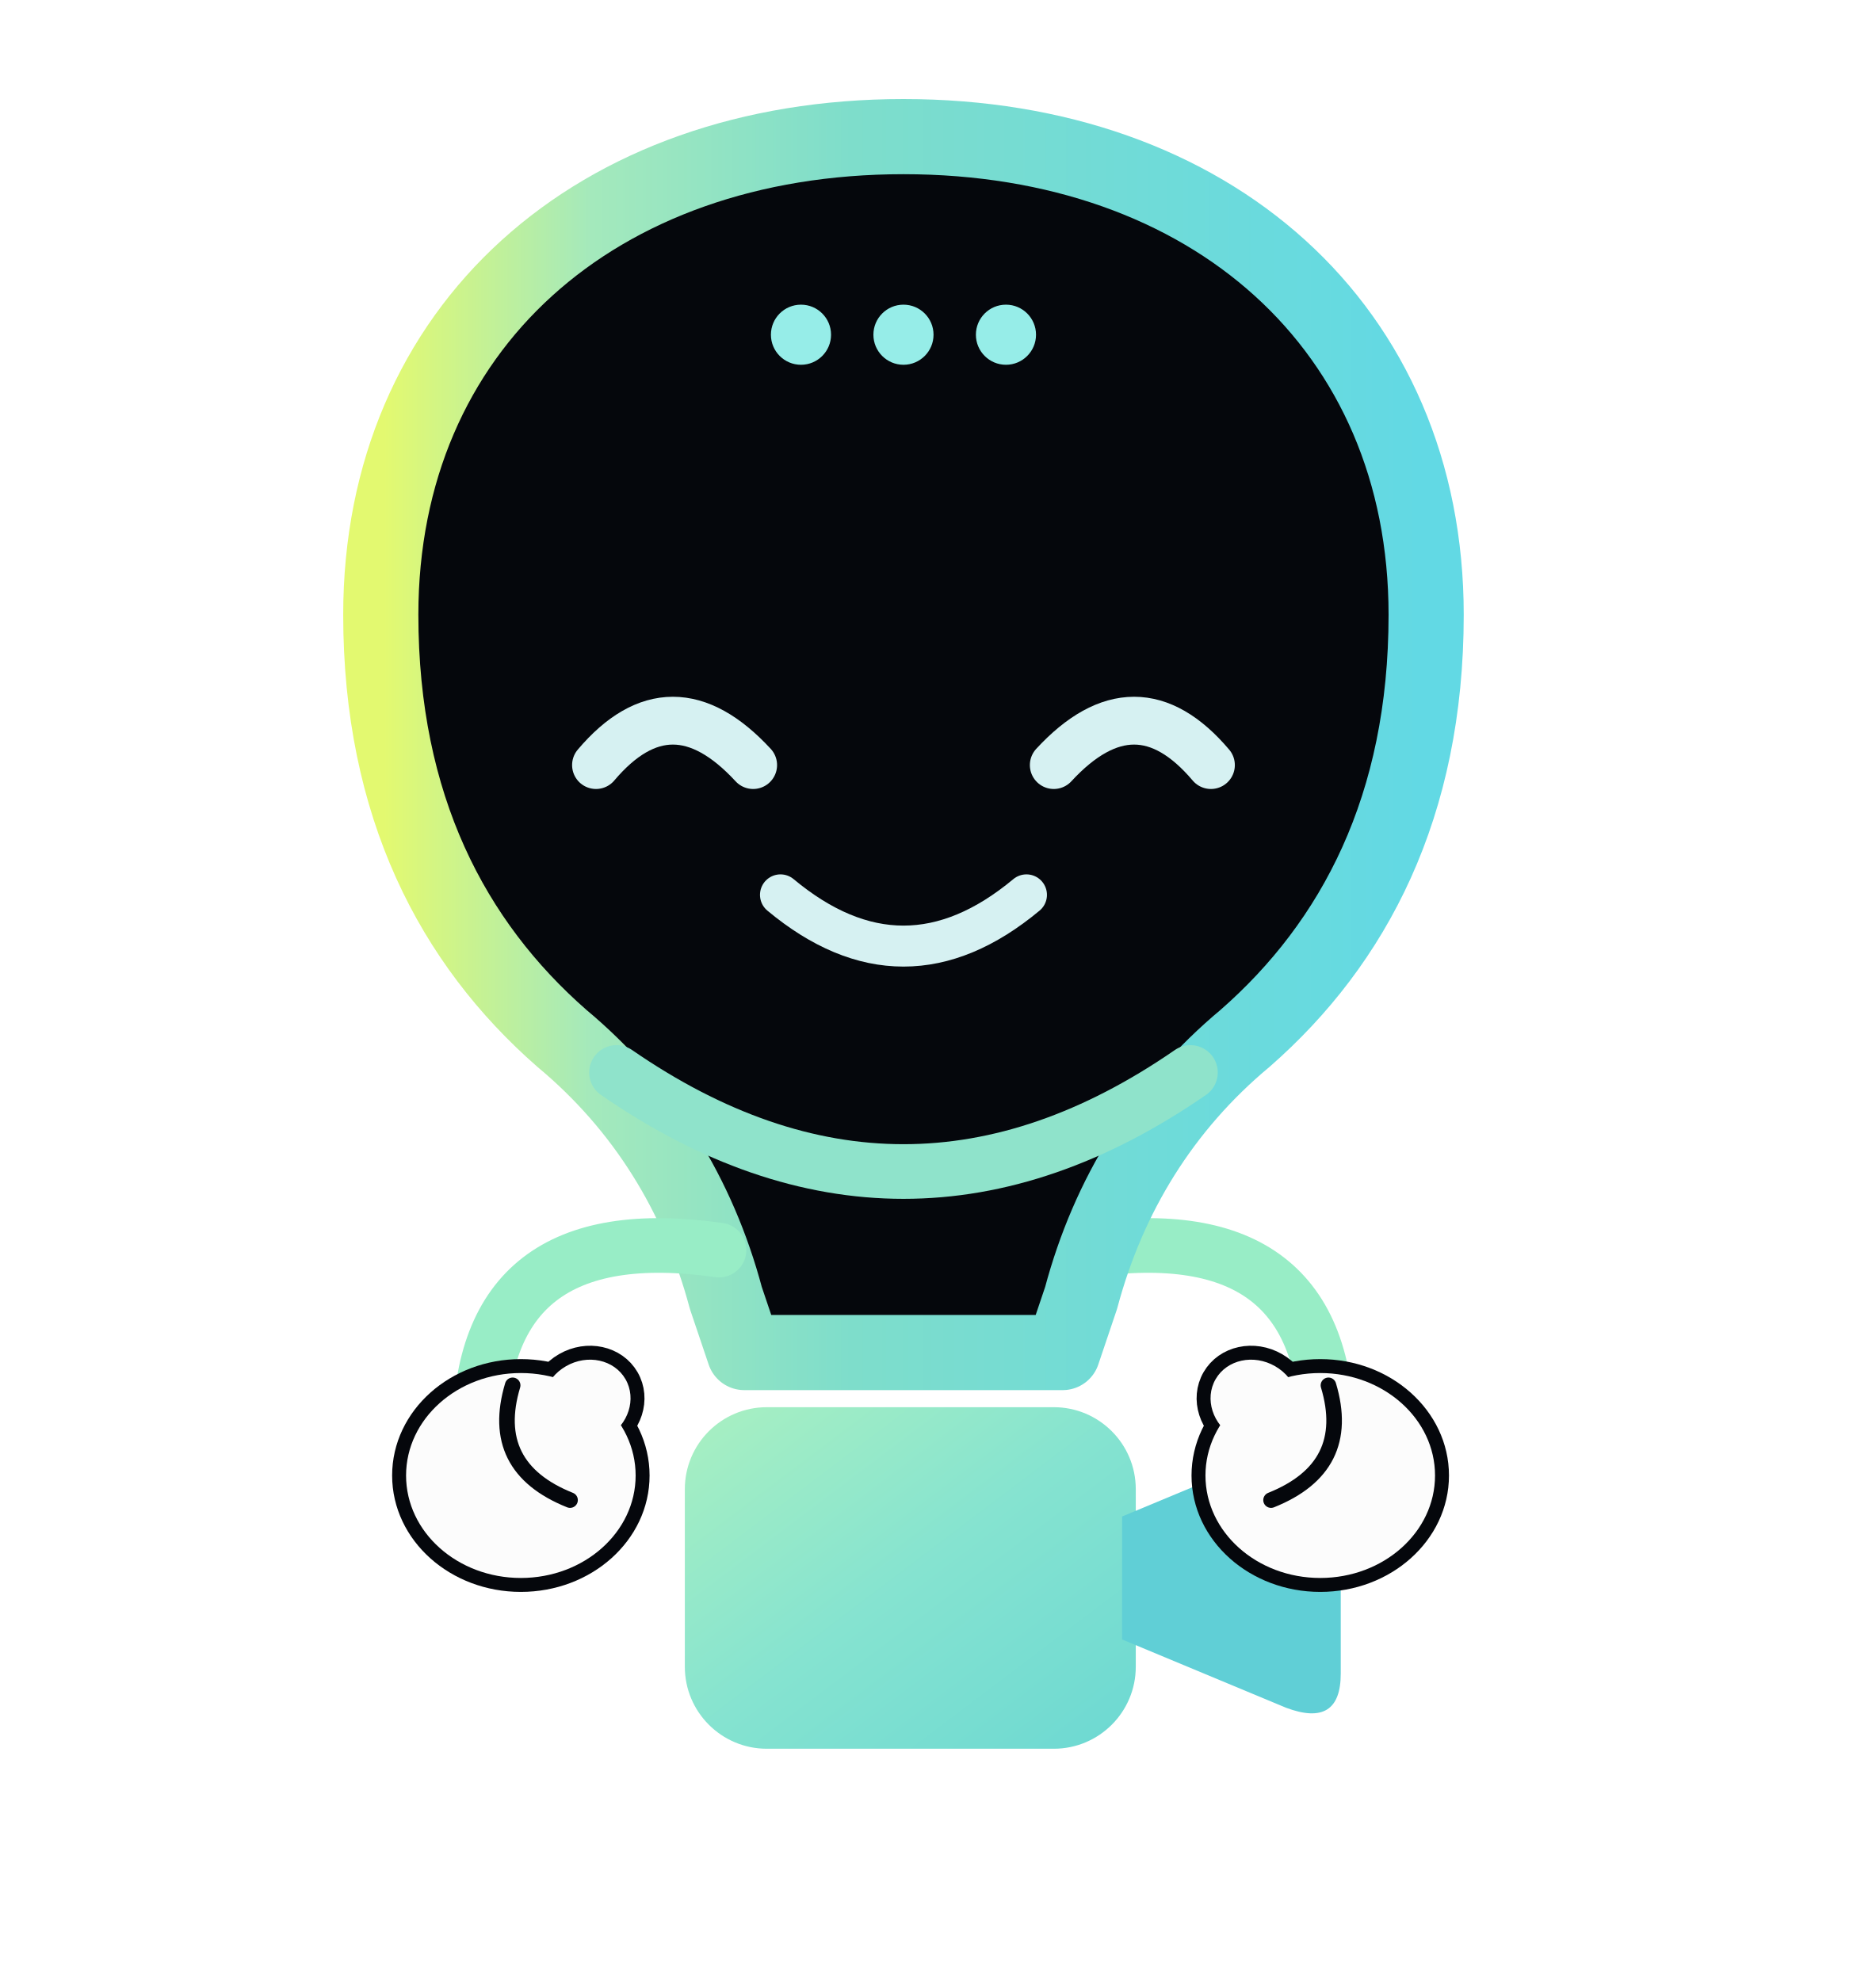
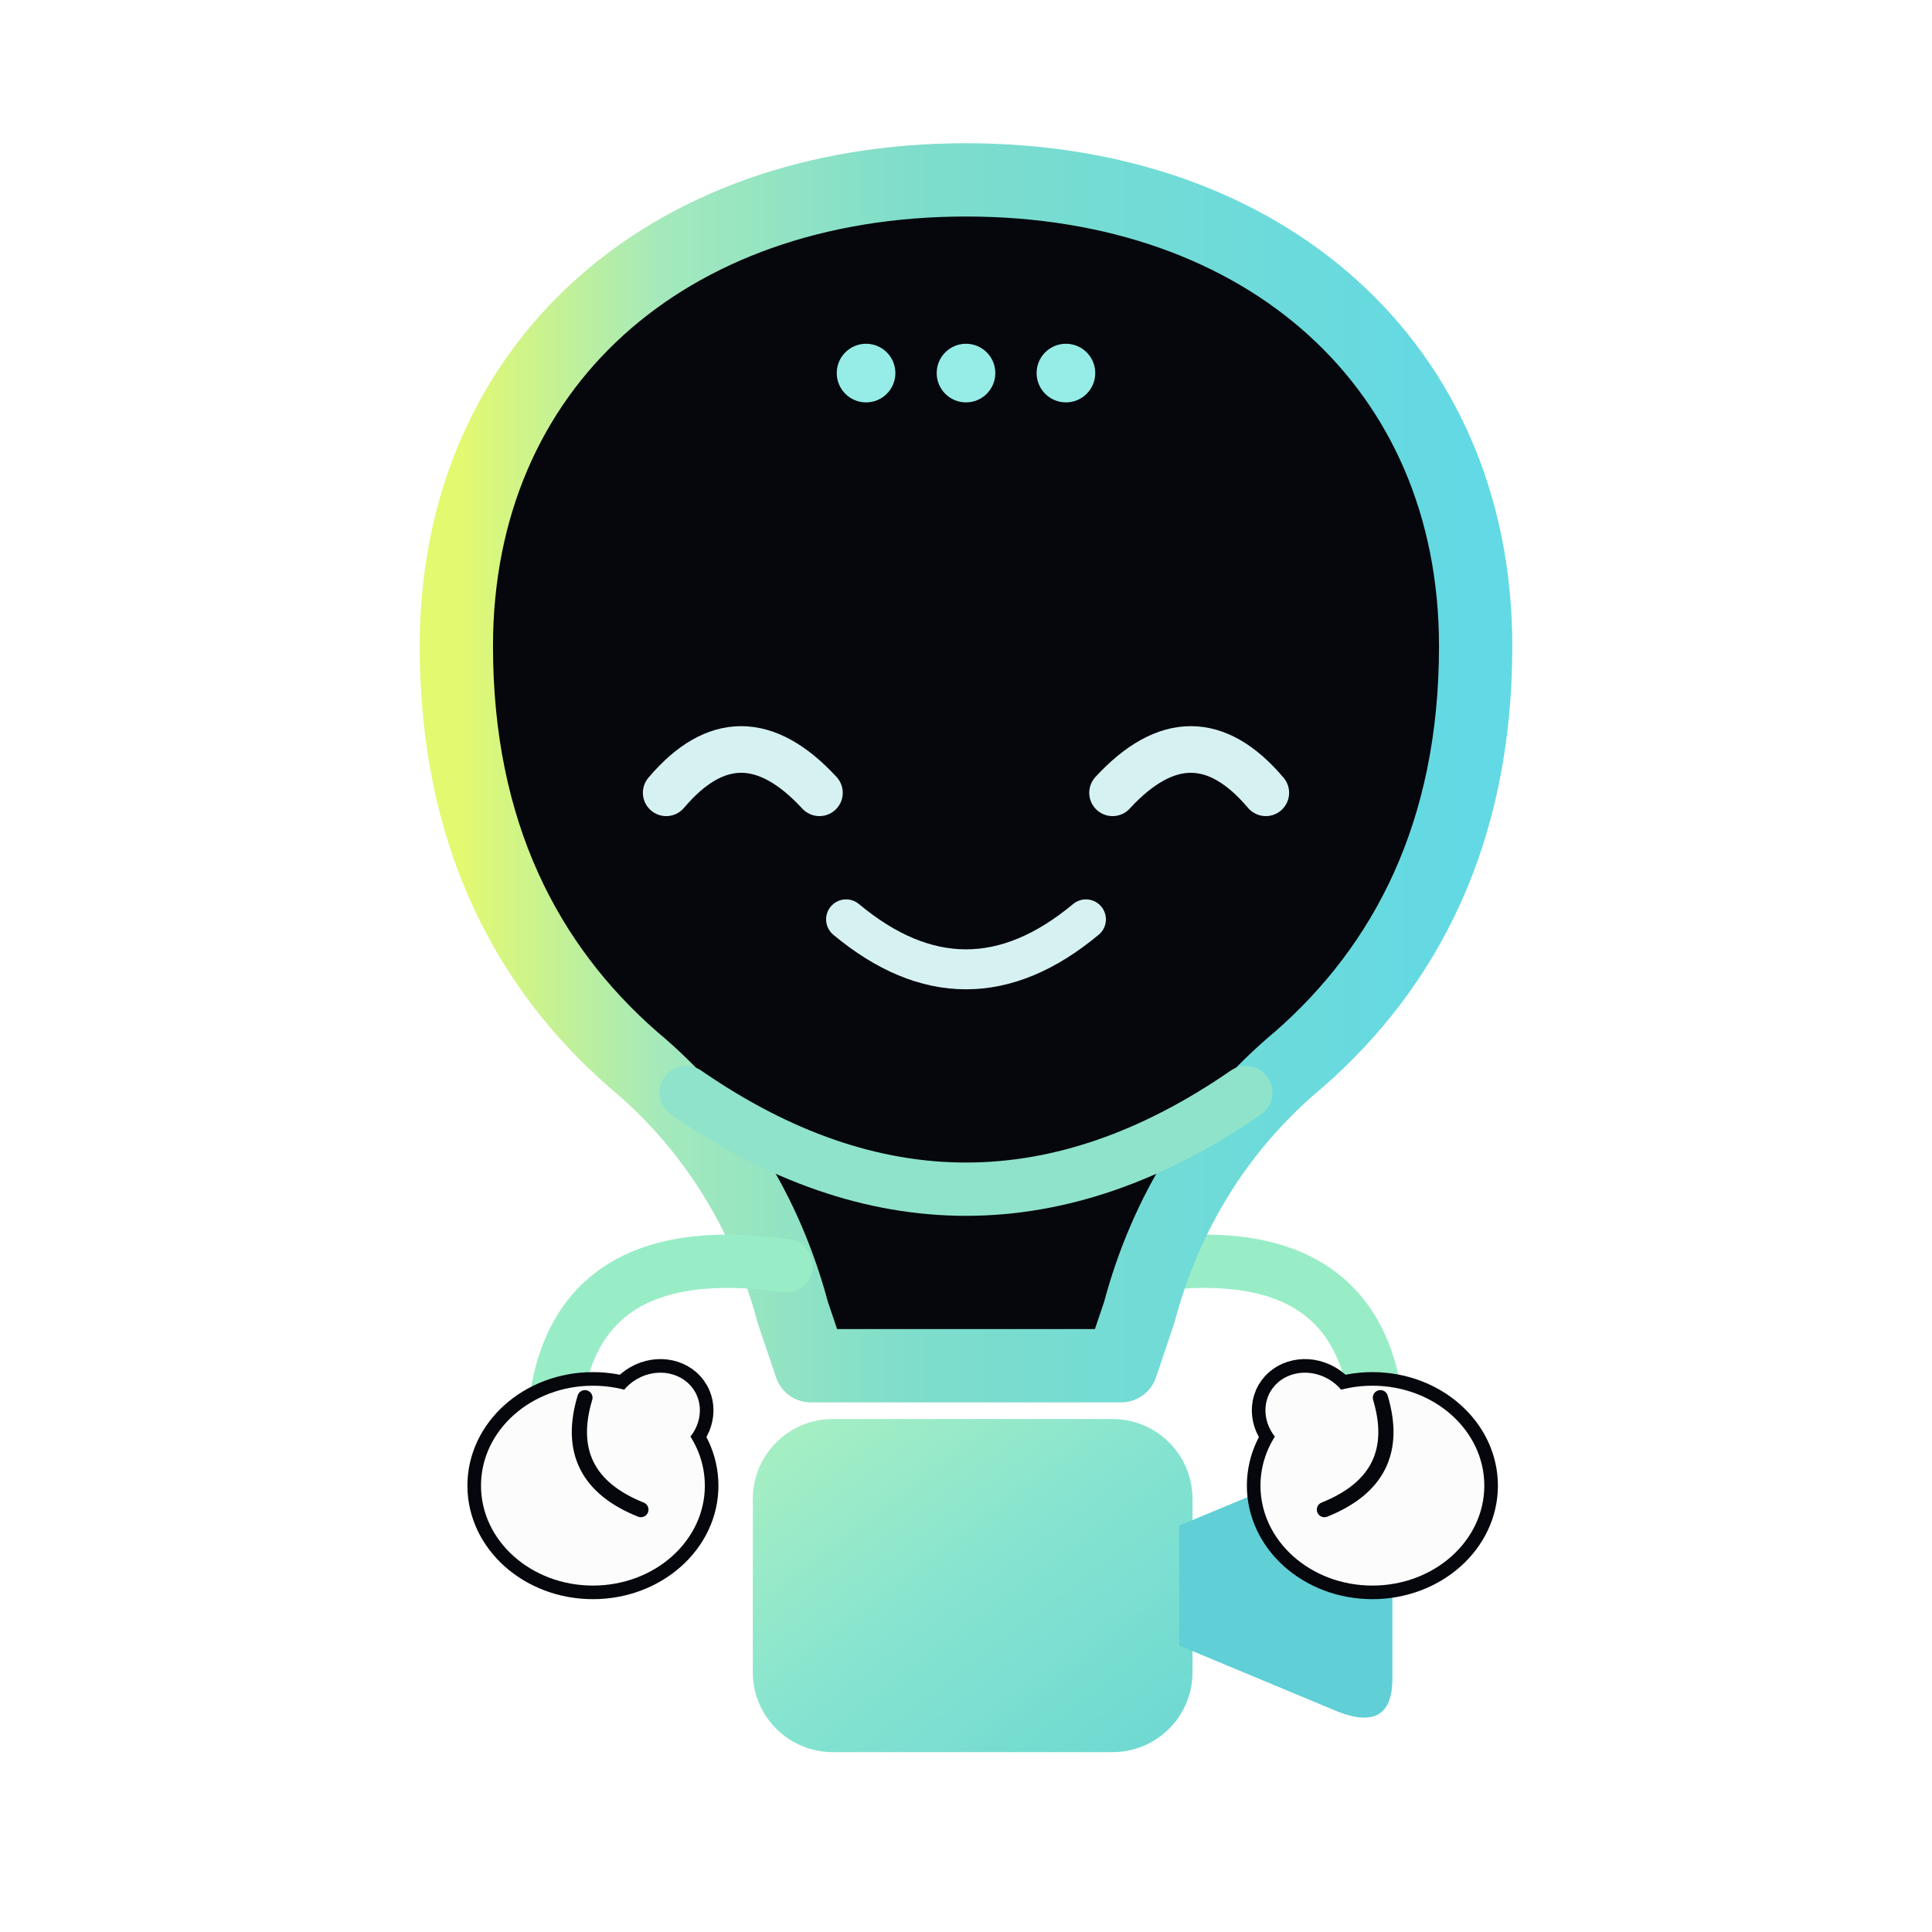
- <svg xmlns="http://www.w3.org/2000/svg" width="265" height="280" viewBox="-12 0 274 290" role="img" aria-label="Mascota PFR, quieto">
+ <svg xmlns="http://www.w3.org/2000/svg" width="280" height="280" viewBox="-25 -7 290 290" role="img" aria-label="Mascota PFR, quieto">
  <defs>
    <linearGradient id="grad" x1="0" y1="0" x2="1" y2="0" gradientUnits="objectBoundingBox">
      <stop offset="0" stop-color="#E3F970" />
      <stop offset="0.2" stop-color="#A4E9BC" />
      <stop offset="0.45" stop-color="#7EDDCB" />
      <stop offset="1" stop-color="#62D9E4" />
    </linearGradient>
    <linearGradient id="gcam" x1="0" y1="0" x2="1" y2="1">
      <stop offset="0" stop-color="#AAF0C1" />
      <stop offset="0.5" stop-color="#85E3D0" />
      <stop offset="1" stop-color="#6CD8D2" />
    </linearGradient>
  </defs>
  <g id="brazo_derecho">
    <path d="M147 183 Q182 178 182 210" fill="none" stroke="#98EDC6" stroke-width="8" stroke-linecap="round" />
  </g>
  <g id="cabeza">
    <path d="M96.7 198 L94 190 C90 175 82 162 70 152 C54 138 43.5 118 43.5 90 C43.5 48 75 20 120 20 C165 20 196.5 48 196.5 90 C196.5 118 186 138 170 152 C158 162 150 175 146 190 L143.3 198 Z" fill="#05070c" stroke="url(#grad)" stroke-width="11" stroke-linejoin="round" stroke-linecap="butt" />
  </g>
  <g id="cuello_hueco">
    <path d="M78 157 Q120 186 162 157" fill="none" stroke="#8FE3CB" stroke-width="8" stroke-linecap="round" />
  </g>
  <g id="tres_puntos">
    <circle cx="105" cy="49" r="4.4" fill="#96EDE8" />
    <circle cx="120" cy="49" r="4.4" fill="#96EDE8" />
    <circle cx="135" cy="49" r="4.4" fill="#96EDE8" />
  </g>
  <g id="camara" transform="translate(0 -10)">
    <rect x="88" y="216" width="66" height="50" rx="12" fill="url(#gcam)" />
    <path d="M152 232 L176 222 Q184 219 184 227 L184 255 Q184 263 176 260 L152 250 Z" fill="#60CFD6" />
  </g>
  <g id="brazo_izquierdo">
    <path d="M93 183 Q58 178 58 210" fill="none" stroke="#98EDC6" stroke-width="8" stroke-linecap="round" />
  </g>
  <g id="mano_izquierda" transform="translate(64 216) scale(1.2)">
    <ellipse cx="0" cy="0" rx="14" ry="12.5" transform="rotate(0 0 0)" fill="#05070c" stroke="#05070c" stroke-width="3.4" stroke-linejoin="round" />
    <ellipse cx="8" cy="-9" rx="5.5" ry="5" transform="rotate(-30 8 -9)" fill="#05070c" stroke="#05070c" stroke-width="3.4" stroke-linejoin="round" />
    <ellipse cx="0" cy="0" rx="14" ry="12.5" transform="rotate(0 0 0)" fill="#FCFCFC" />
    <ellipse cx="8" cy="-9" rx="5.5" ry="5" transform="rotate(-30 8 -9)" fill="#FCFCFC" />
    <path d="M-1 -11 Q-4 -1 6 3" fill="none" stroke="#05070c" stroke-width="1.9" stroke-linecap="round" />
  </g>
  <g id="mano_derecha" transform="translate(181 216) scale(1.2)">
    <ellipse cx="0" cy="0" rx="14" ry="12.5" transform="rotate(0 0 0)" fill="#05070c" stroke="#05070c" stroke-width="3.4" stroke-linejoin="round" />
    <ellipse cx="-8" cy="-9" rx="5.5" ry="5" transform="rotate(30 -8 -9)" fill="#05070c" stroke="#05070c" stroke-width="3.4" stroke-linejoin="round" />
    <ellipse cx="0" cy="0" rx="14" ry="12.5" transform="rotate(0 0 0)" fill="#FCFCFC" />
    <ellipse cx="-8" cy="-9" rx="5.5" ry="5" transform="rotate(30 -8 -9)" fill="#FCFCFC" />
    <path d="M1 -11 Q4 -1 -6 3" fill="none" stroke="#05070c" stroke-width="1.9" stroke-linecap="round" />
  </g>
  <g id="ojos" transform="translate(0 -5)">
    <path d="M75 117 Q86 104 98 117 M142 117 Q154 104 165 117" fill="none" stroke="#D6F1F2" stroke-width="7" stroke-linecap="round" />
  </g>
  <g id="boca">
    <path d="M 102 131 Q 120 146 138 131" fill="none" stroke="#D6F1F2" stroke-width="6" stroke-linecap="round" />
  </g>
</svg>
